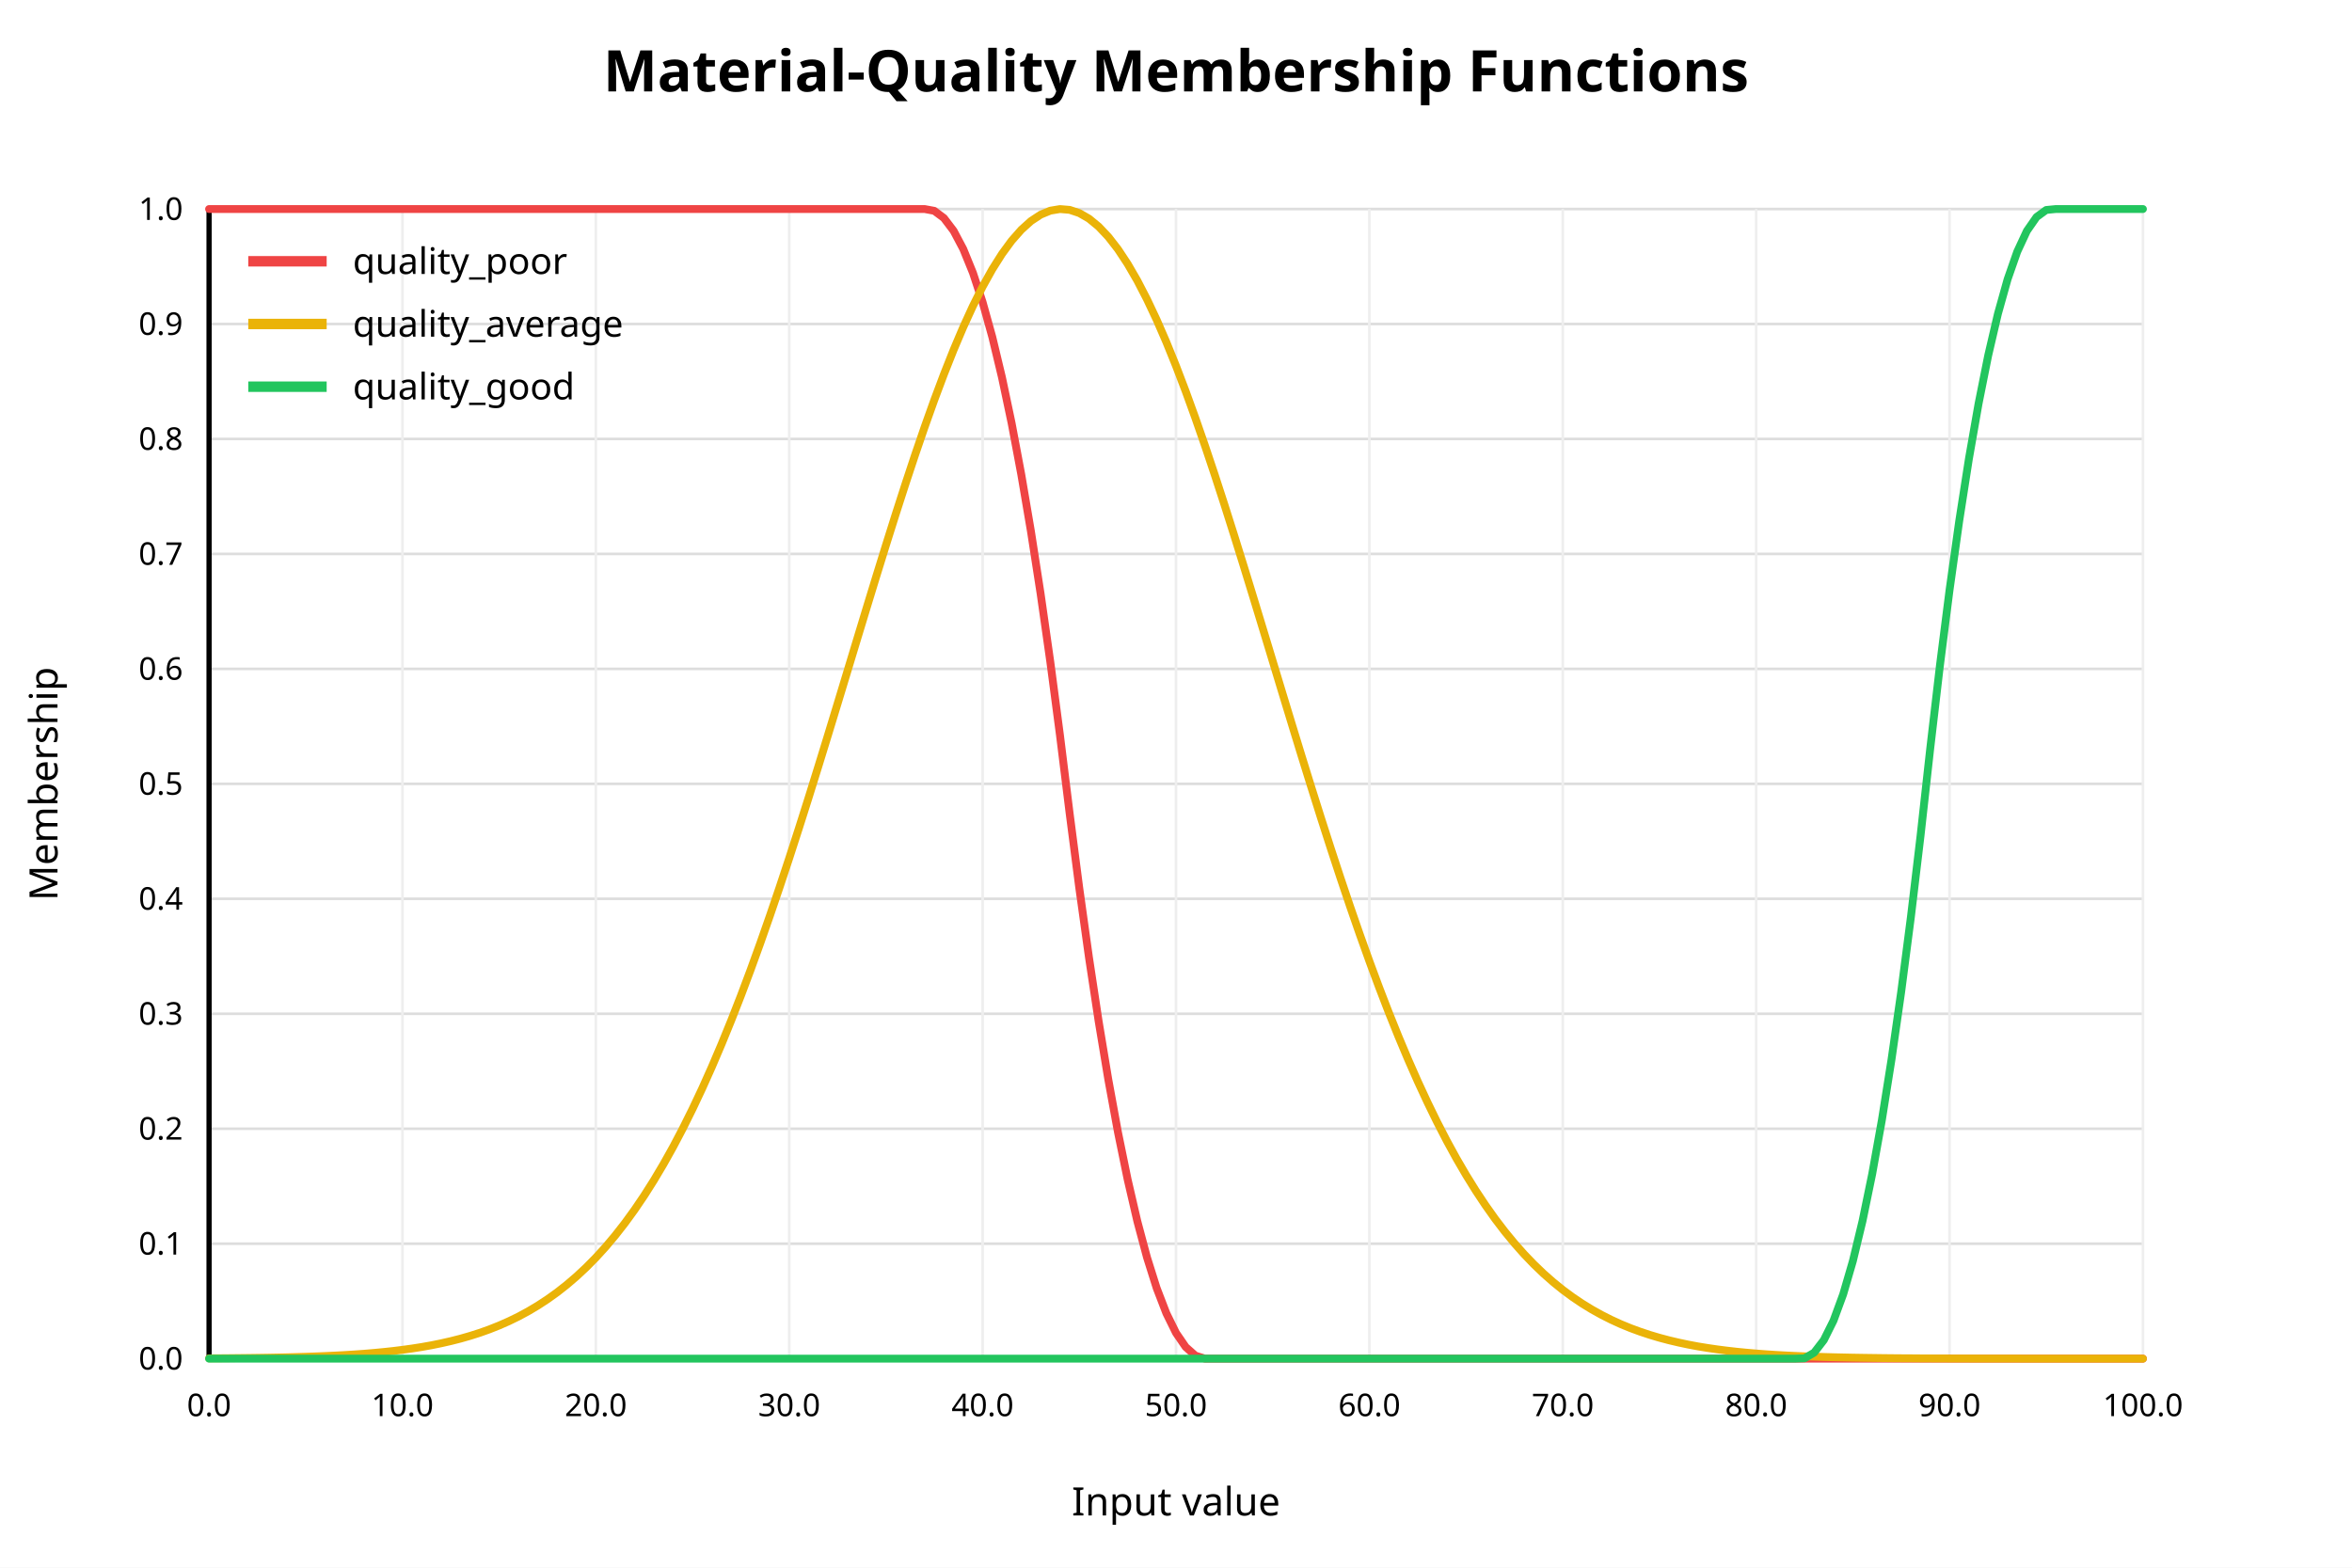
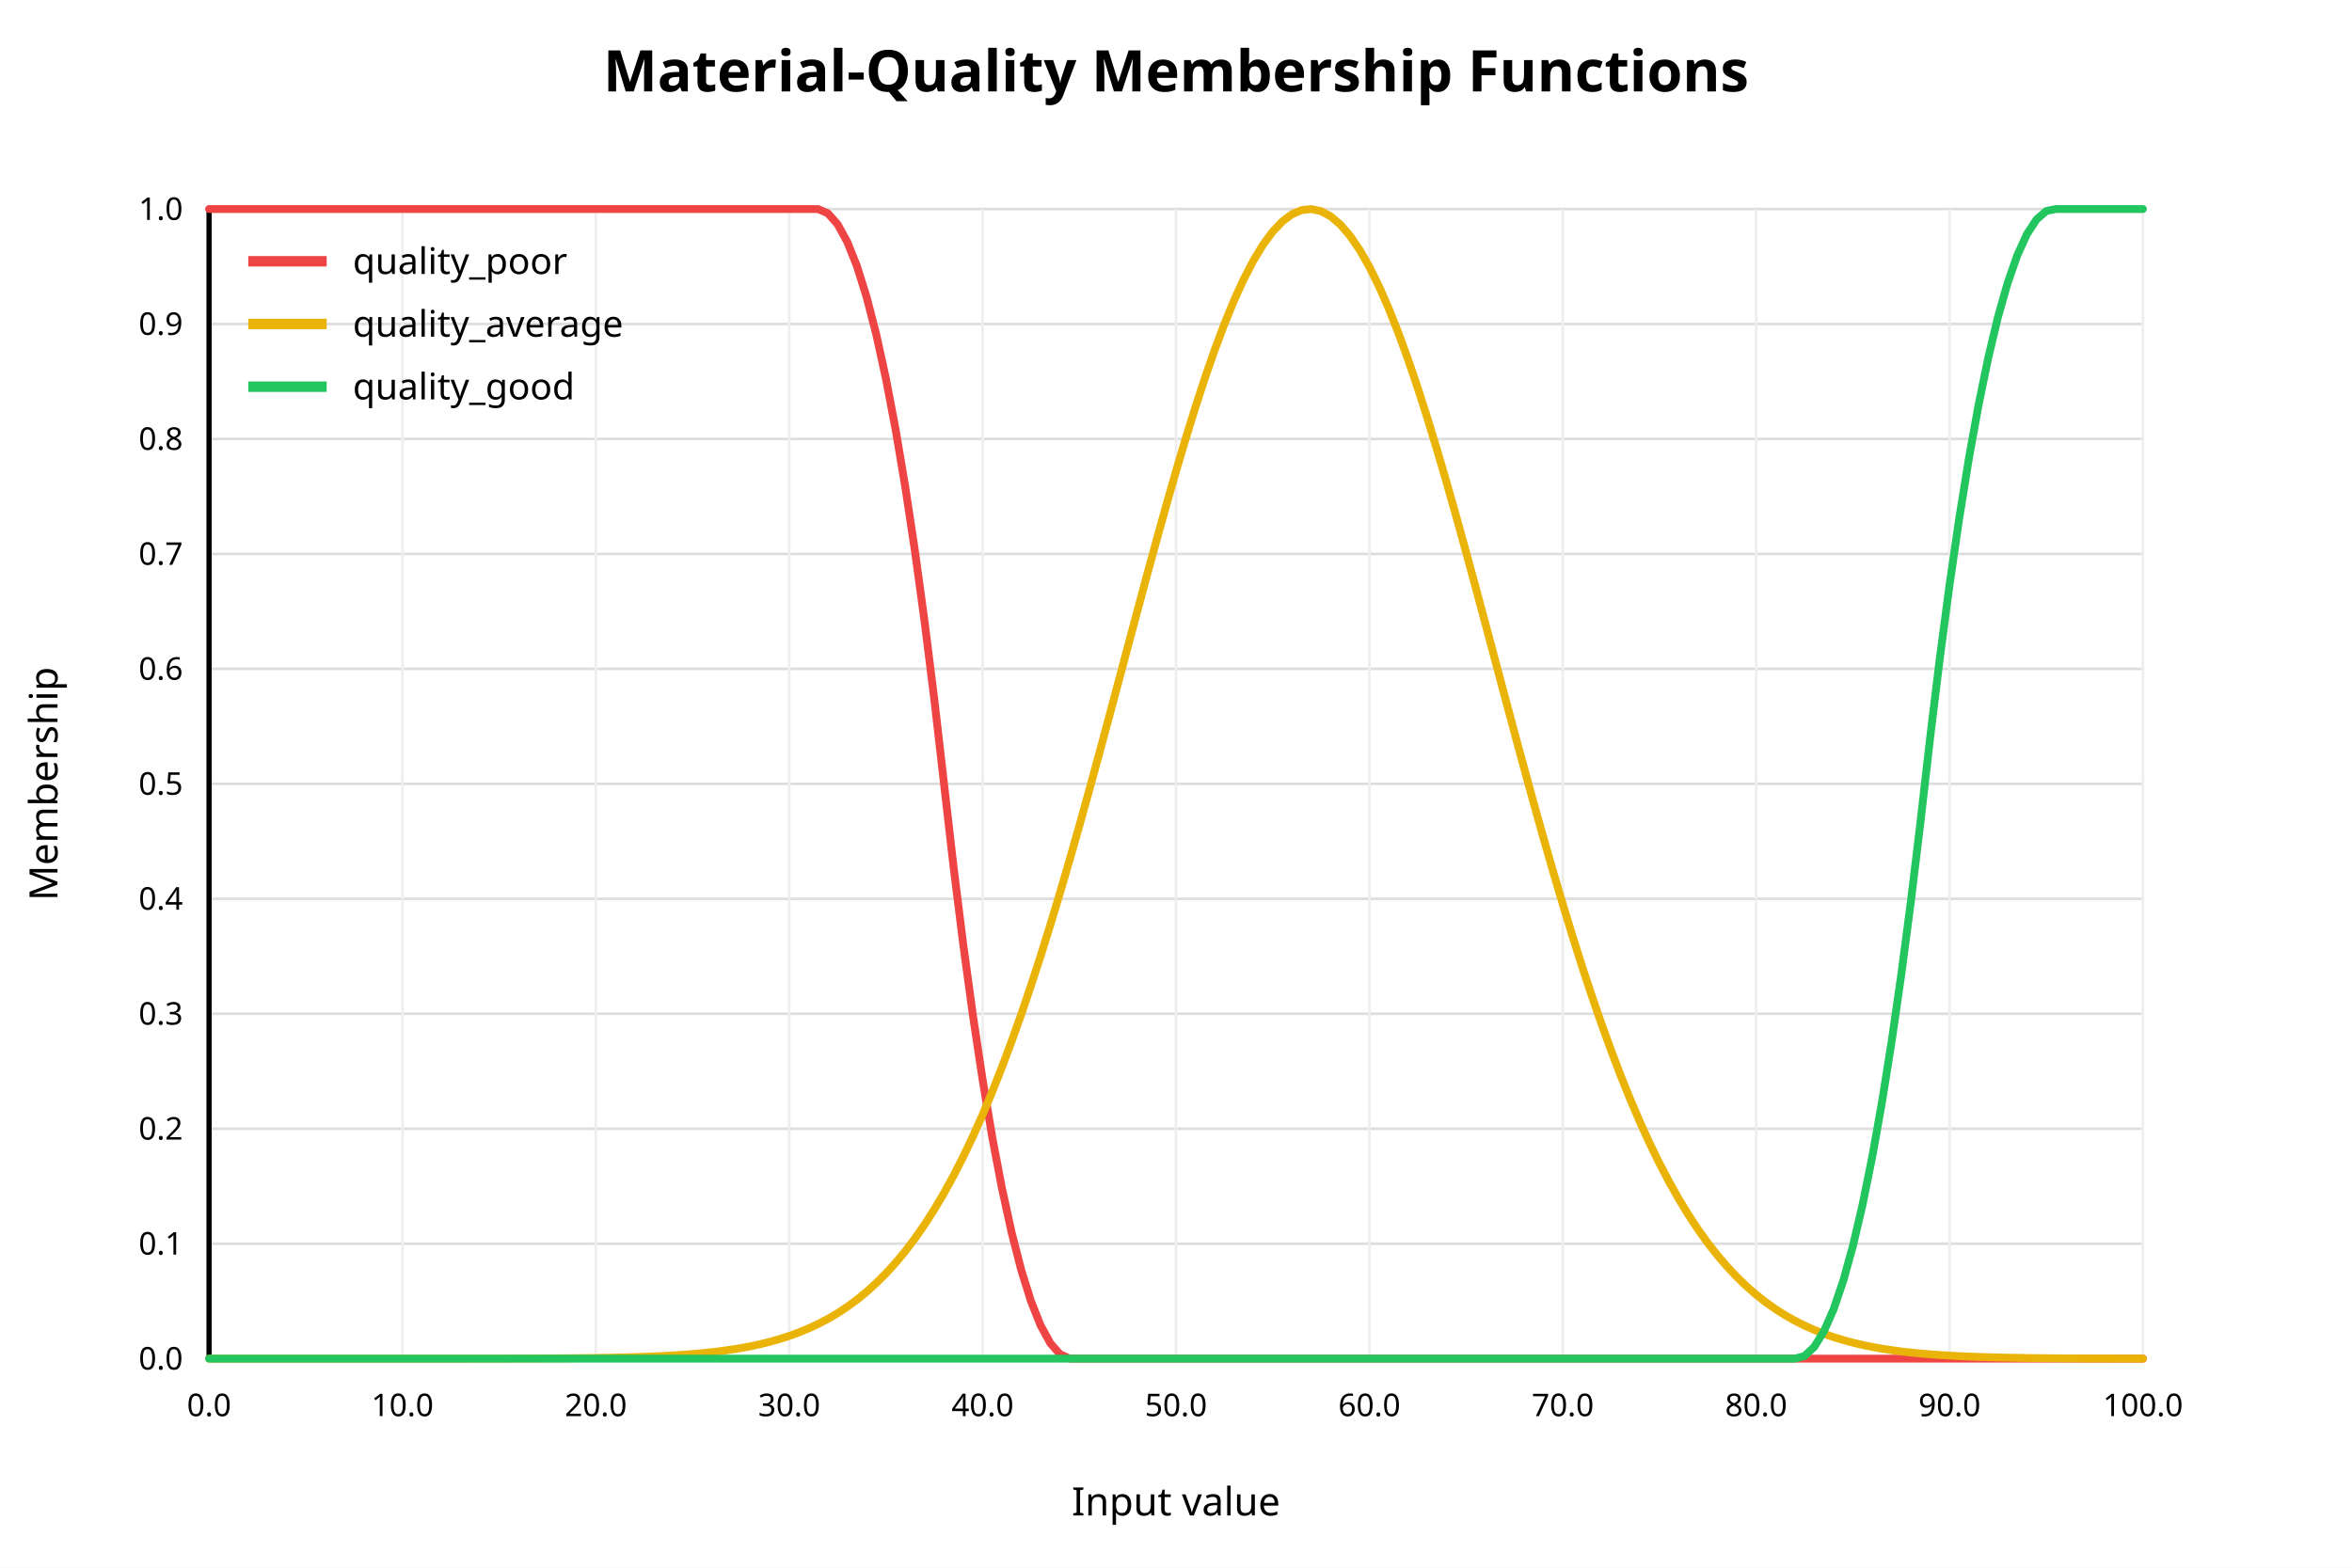
<svg xmlns="http://www.w3.org/2000/svg" width="900" height="600" viewBox="0 0 900 600">
  <rect x="0" y="0" width="900" height="600" fill="white" />
  <text x="450" y="35" text-anchor="middle" font-family="sans-serif" font-size="22" font-weight="bold" fill="black">Material-Quality Membership Functions</text>
  <line x1="80" y1="520.00" x2="820" y2="520.00" stroke="#dddddd" stroke-width="1" />
  <text x="70" y="520.00" text-anchor="end" dominant-baseline="middle" font-family="sans-serif" font-size="12" fill="black">0.0</text>
  <line x1="80" y1="476.00" x2="820" y2="476.00" stroke="#dddddd" stroke-width="1" />
  <text x="70" y="476.00" text-anchor="end" dominant-baseline="middle" font-family="sans-serif" font-size="12" fill="black">0.1</text>
  <line x1="80" y1="432.00" x2="820" y2="432.00" stroke="#dddddd" stroke-width="1" />
  <text x="70" y="432.00" text-anchor="end" dominant-baseline="middle" font-family="sans-serif" font-size="12" fill="black">0.2</text>
  <line x1="80" y1="388.00" x2="820" y2="388.00" stroke="#dddddd" stroke-width="1" />
  <text x="70" y="388.00" text-anchor="end" dominant-baseline="middle" font-family="sans-serif" font-size="12" fill="black">0.3</text>
  <line x1="80" y1="344.00" x2="820" y2="344.00" stroke="#dddddd" stroke-width="1" />
  <text x="70" y="344.00" text-anchor="end" dominant-baseline="middle" font-family="sans-serif" font-size="12" fill="black">0.4</text>
  <line x1="80" y1="300.00" x2="820" y2="300.00" stroke="#dddddd" stroke-width="1" />
  <text x="70" y="300.00" text-anchor="end" dominant-baseline="middle" font-family="sans-serif" font-size="12" fill="black">0.5</text>
  <line x1="80" y1="256.00" x2="820" y2="256.00" stroke="#dddddd" stroke-width="1" />
  <text x="70" y="256.00" text-anchor="end" dominant-baseline="middle" font-family="sans-serif" font-size="12" fill="black">0.6</text>
  <line x1="80" y1="212.00" x2="820" y2="212.00" stroke="#dddddd" stroke-width="1" />
  <text x="70" y="212.00" text-anchor="end" dominant-baseline="middle" font-family="sans-serif" font-size="12" fill="black">0.7</text>
  <line x1="80" y1="168.00" x2="820" y2="168.00" stroke="#dddddd" stroke-width="1" />
  <text x="70" y="168.00" text-anchor="end" dominant-baseline="middle" font-family="sans-serif" font-size="12" fill="black">0.8</text>
  <line x1="80" y1="124.00" x2="820" y2="124.00" stroke="#dddddd" stroke-width="1" />
  <text x="70" y="124.00" text-anchor="end" dominant-baseline="middle" font-family="sans-serif" font-size="12" fill="black">0.9</text>
  <line x1="80" y1="80.00" x2="820" y2="80.00" stroke="#dddddd" stroke-width="1" />
  <text x="70" y="80.00" text-anchor="end" dominant-baseline="middle" font-family="sans-serif" font-size="12" fill="black">1.0</text>
  <line x1="80.00" y1="80" x2="80.00" y2="520" stroke="#eeeeee" stroke-width="1" />
  <text x="80.00" y="542" text-anchor="middle" font-family="sans-serif" font-size="12" fill="black">0.0</text>
  <line x1="154.00" y1="80" x2="154.00" y2="520" stroke="#eeeeee" stroke-width="1" />
  <text x="154.00" y="542" text-anchor="middle" font-family="sans-serif" font-size="12" fill="black">10.0</text>
  <line x1="228.00" y1="80" x2="228.00" y2="520" stroke="#eeeeee" stroke-width="1" />
  <text x="228.00" y="542" text-anchor="middle" font-family="sans-serif" font-size="12" fill="black">20.0</text>
  <line x1="302.00" y1="80" x2="302.00" y2="520" stroke="#eeeeee" stroke-width="1" />
  <text x="302.00" y="542" text-anchor="middle" font-family="sans-serif" font-size="12" fill="black">30.0</text>
  <line x1="376.00" y1="80" x2="376.00" y2="520" stroke="#eeeeee" stroke-width="1" />
  <text x="376.00" y="542" text-anchor="middle" font-family="sans-serif" font-size="12" fill="black">40.0</text>
  <line x1="450.00" y1="80" x2="450.00" y2="520" stroke="#eeeeee" stroke-width="1" />
  <text x="450.00" y="542" text-anchor="middle" font-family="sans-serif" font-size="12" fill="black">50.0</text>
  <line x1="524.00" y1="80" x2="524.00" y2="520" stroke="#eeeeee" stroke-width="1" />
  <text x="524.00" y="542" text-anchor="middle" font-family="sans-serif" font-size="12" fill="black">60.0</text>
  <line x1="598.00" y1="80" x2="598.00" y2="520" stroke="#eeeeee" stroke-width="1" />
  <text x="598.00" y="542" text-anchor="middle" font-family="sans-serif" font-size="12" fill="black">70.0</text>
  <line x1="672.00" y1="80" x2="672.00" y2="520" stroke="#eeeeee" stroke-width="1" />
  <text x="672.00" y="542" text-anchor="middle" font-family="sans-serif" font-size="12" fill="black">80.0</text>
  <line x1="746.00" y1="80" x2="746.00" y2="520" stroke="#eeeeee" stroke-width="1" />
  <text x="746.00" y="542" text-anchor="middle" font-family="sans-serif" font-size="12" fill="black">90.0</text>
  <line x1="820.00" y1="80" x2="820.00" y2="520" stroke="#eeeeee" stroke-width="1" />
  <text x="820.00" y="542" text-anchor="middle" font-family="sans-serif" font-size="12" fill="black">100.0</text>
  <line x1="80" y1="520" x2="820" y2="520" stroke="black" stroke-width="2" />
  <line x1="80" y1="80" x2="80" y2="520" stroke="black" stroke-width="2" />
  <text x="450" y="580" text-anchor="middle" font-family="sans-serif" font-size="15" fill="black">Input value</text>
  <text x="22" y="300" text-anchor="middle" font-family="sans-serif" font-size="15" fill="black" transform="rotate(-90 22 300)">Membership</text>
-   <polyline fill="none" stroke="#ef4444" stroke-width="3" stroke-linejoin="round" stroke-linecap="round" points="80.00,80.00 83.70,80.00 87.40,80.00 91.10,80.00 94.80,80.00 98.50,80.00 102.20,80.00 105.90,80.00 109.60,80.00 113.30,80.00 117.00,80.00 120.70,80.00 124.40,80.00 128.10,80.00 131.80,80.00 135.50,80.00 139.20,80.00 142.90,80.00 146.60,80.00 150.30,80.00 154.00,80.00 157.70,80.00 161.40,80.00 165.10,80.00 168.80,80.00 172.50,80.00 176.20,80.00 179.90,80.00 183.60,80.00 187.30,80.00 191.00,80.00 194.70,80.00 198.40,80.00 202.10,80.00 205.80,80.00 209.50,80.00 213.20,80.00 216.90,80.00 220.60,80.00 224.30,80.00 228.00,80.00 231.70,80.00 235.40,80.00 239.10,80.00 242.80,80.00 246.50,80.00 250.20,80.00 253.90,80.00 257.60,80.00 261.30,80.00 265.00,80.00 268.70,80.00 272.40,80.00 276.10,80.00 279.80,80.00 283.50,80.00 287.20,80.00 290.90,80.00 294.60,80.00 298.30,80.00 302.00,80.00 305.70,80.00 309.40,80.00 313.10,80.00 316.80,80.00 320.50,80.00 324.20,80.00 327.90,80.00 331.60,80.00 335.30,80.00 339.00,80.00 342.70,80.00 346.40,80.00 350.10,80.00 353.80,80.00 357.50,80.69 361.20,83.46 364.90,88.34 368.60,95.33 372.30,104.43 376.00,115.65 379.70,128.97 383.40,144.41 387.10,161.96 390.80,181.63 394.50,203.40 398.20,227.29 401.90,253.29 405.60,281.40 409.30,311.32 413.00,339.95 416.70,366.47 420.40,390.88 424.10,413.18 427.80,433.37 431.50,451.44 435.20,467.40 438.90,481.25 442.60,492.99 446.30,502.61 450.00,510.13 453.70,515.53 457.40,518.82 461.10,520.00 464.80,520.00 468.50,520.00 472.20,520.00 475.90,520.00 479.60,520.00 483.30,520.00 487.00,520.00 490.70,520.00 494.40,520.00 498.10,520.00 501.80,520.00 505.50,520.00 509.20,520.00 512.90,520.00 516.60,520.00 520.30,520.00 524.00,520.00 527.70,520.00 531.40,520.00 535.10,520.00 538.80,520.00 542.50,520.00 546.20,520.00 549.90,520.00 553.60,520.00 557.30,520.00 561.00,520.00 564.70,520.00 568.40,520.00 572.10,520.00 575.80,520.00 579.50,520.00 583.20,520.00 586.90,520.00 590.60,520.00 594.30,520.00 598.00,520.00 601.70,520.00 605.40,520.00 609.10,520.00 612.80,520.00 616.50,520.00 620.20,520.00 623.90,520.00 627.60,520.00 631.30,520.00 635.00,520.00 638.70,520.00 642.40,520.00 646.10,520.00 649.80,520.00 653.50,520.00 657.20,520.00 660.90,520.00 664.60,520.00 668.30,520.00 672.00,520.00 675.70,520.00 679.40,520.00 683.10,520.00 686.80,520.00 690.50,520.00 694.20,520.00 697.90,520.00 701.60,520.00 705.30,520.00 709.00,520.00 712.70,520.00 716.40,520.00 720.10,520.00 723.80,520.00 727.50,520.00 731.20,520.00 734.90,520.00 738.60,520.00 742.30,520.00 746.00,520.00 749.70,520.00 753.40,520.00 757.10,520.00 760.80,520.00 764.50,520.00 768.20,520.00 771.90,520.00 775.60,520.00 779.30,520.00 783.00,520.00 786.70,520.00 790.40,520.00 794.10,520.00 797.80,520.00 801.50,520.00 805.20,520.00 808.90,520.00 812.60,520.00 816.30,520.00 820.00,520.00" />
+   <polyline fill="none" stroke="#ef4444" stroke-width="3" stroke-linejoin="round" stroke-linecap="round" points="80.00,80.00 83.70,80.00 87.40,80.00 91.10,80.00 94.80,80.00 98.50,80.00 102.20,80.00 105.90,80.00 109.60,80.00 113.30,80.00 117.00,80.00 120.70,80.00 124.40,80.00 128.10,80.00 131.80,80.00 135.50,80.00 139.20,80.00 142.90,80.00 146.60,80.00 150.30,80.00 154.00,80.00 157.70,80.00 161.40,80.00 165.10,80.00 168.80,80.00 172.50,80.00 176.20,80.00 179.90,80.00 183.60,80.00 187.30,80.00 191.00,80.00 194.70,80.00 198.40,80.00 202.10,80.00 205.80,80.00 209.50,80.00 213.20,80.00 216.90,80.00 220.60,80.00 224.30,80.00 228.00,80.00 231.70,80.00 235.40,80.00 239.10,80.00 242.80,80.00 246.50,80.00 250.20,80.00 253.90,80.00 257.60,80.00 261.30,80.00 265.00,80.00 268.70,80.00 272.40,80.00 276.10,80.00 279.80,80.00 283.50,80.00 287.20,80.00 290.90,80.00 294.60,80.00 298.30,80.00 302.00,80.00 305.70,80.00 309.40,80.00 313.10,80.03 316.80,81.66 320.50,85.84 324.20,92.56 327.90,101.83 331.60,113.64 335.30,128.00 339.00,144.90 342.70,164.34 346.40,186.32 350.10,210.85 353.80,237.93 357.50,267.54 361.20,299.71 364.90,331.91 368.60,361.57 372.30,388.69 376.00,413.27 379.70,435.30 383.40,454.78 387.10,471.73 390.80,486.13 394.50,497.98 398.20,507.29 401.90,514.06 405.60,518.29 409.30,519.97 413.00,520.00 416.70,520.00 420.40,520.00 424.10,520.00 427.80,520.00 431.50,520.00 435.20,520.00 438.90,520.00 442.60,520.00 446.30,520.00 450.00,520.00 453.70,520.00 457.40,520.00 461.10,520.00 464.80,520.00 468.50,520.00 472.20,520.00 475.90,520.00 479.60,520.00 483.30,520.00 487.00,520.00 490.70,520.00 494.40,520.00 498.10,520.00 501.80,520.00 505.50,520.00 509.20,520.00 512.90,520.00 516.60,520.00 520.30,520.00 524.00,520.00 527.70,520.00 531.40,520.00 535.10,520.00 538.80,520.00 542.50,520.00 546.20,520.00 549.90,520.00 553.60,520.00 557.30,520.00 561.00,520.00 564.70,520.00 568.40,520.00 572.10,520.00 575.80,520.00 579.50,520.00 583.20,520.00 586.90,520.00 590.60,520.00 594.30,520.00 598.00,520.00 601.70,520.00 605.40,520.00 609.10,520.00 612.80,520.00 616.50,520.00 620.20,520.00 623.90,520.00 627.60,520.00 631.30,520.00 635.00,520.00 638.70,520.00 642.40,520.00 646.10,520.00 649.80,520.00 653.50,520.00 657.20,520.00 660.90,520.00 664.60,520.00 668.30,520.00 672.00,520.00 675.70,520.00 679.40,520.00 683.10,520.00 686.80,520.00 690.50,520.00 694.20,520.00 697.90,520.00 701.60,520.00 705.30,520.00 709.00,520.00 712.70,520.00 716.40,520.00 720.10,520.00 723.80,520.00 727.50,520.00 731.20,520.00 734.90,520.00 738.60,520.00 742.30,520.00 746.00,520.00 749.70,520.00 753.40,520.00 757.10,520.00 760.80,520.00 764.50,520.00 768.20,520.00 771.90,520.00 775.60,520.00 779.30,520.00 783.00,520.00 786.70,520.00 790.40,520.00 794.10,520.00 797.80,520.00 801.50,520.00 805.20,520.00 808.90,520.00 812.60,520.00 816.30,520.00 820.00,520.00" />
  <line x1="95" y1="100" x2="125" y2="100" stroke="#ef4444" stroke-width="4" />
  <text x="135" y="100" dominant-baseline="middle" font-family="sans-serif" font-size="14" fill="black">quality_poor</text>
-   <polyline fill="none" stroke="#eab308" stroke-width="3" stroke-linejoin="round" stroke-linecap="round" points="80.00,519.87 83.70,519.85 87.40,519.82 91.10,519.78 94.80,519.74 98.50,519.69 102.20,519.63 105.90,519.56 109.60,519.48 113.30,519.38 117.00,519.27 120.70,519.14 124.40,518.99 128.10,518.82 131.80,518.62 135.50,518.39 139.20,518.13 142.90,517.82 146.60,517.47 150.30,517.08 154.00,516.62 157.70,516.11 161.40,515.53 165.10,514.87 168.80,514.12 172.50,513.28 176.20,512.34 179.90,511.28 183.60,510.10 187.30,508.78 191.00,507.31 194.70,505.68 198.40,503.88 202.10,501.88 205.80,499.68 209.50,497.26 213.20,494.61 216.90,491.70 220.60,488.53 224.30,485.08 228.00,481.33 231.70,477.27 235.40,472.87 239.10,468.14 242.80,463.05 246.50,457.59 250.20,451.75 253.90,445.52 257.60,438.90 261.30,431.86 265.00,424.42 268.70,416.57 272.40,408.31 276.10,399.63 279.80,390.56 283.50,381.10 287.20,371.25 290.90,361.04 294.60,350.49 298.30,339.61 302.00,328.44 305.70,317.00 309.40,305.33 313.10,293.46 316.80,281.44 320.50,269.31 324.20,257.11 327.90,244.89 331.60,232.71 335.30,220.62 339.00,208.67 342.70,196.93 346.40,185.44 350.10,174.27 353.80,163.47 357.50,153.11 361.20,143.24 364.90,133.91 368.60,125.18 372.30,117.10 376.00,109.71 379.70,103.06 383.40,97.20 387.10,92.14 390.80,87.94 394.50,84.60 398.20,82.16 401.90,80.63 405.60,80.01 409.30,80.32 413.00,81.55 416.70,83.68 420.40,86.72 424.10,90.64 427.80,95.41 431.50,101.01 435.20,107.40 438.90,114.55 442.60,122.40 446.30,130.92 450.00,140.05 453.70,149.75 457.40,159.96 461.10,170.61 464.80,181.66 468.50,193.05 472.20,204.72 475.90,216.60 479.60,228.65 483.30,240.81 487.00,253.02 490.70,265.23 494.40,277.39 498.10,289.46 501.80,301.38 505.50,313.12 509.20,324.64 512.90,335.90 516.60,346.88 520.30,357.55 524.00,367.87 527.70,377.84 531.40,387.44 535.10,396.64 538.80,405.45 542.50,413.85 546.20,421.84 549.90,429.42 553.60,436.59 557.30,443.35 561.00,449.71 564.70,455.68 568.40,461.26 572.10,466.48 575.80,471.33 579.50,475.83 583.20,480.01 586.90,483.86 590.60,487.41 594.30,490.67 598.00,493.67 601.70,496.40 605.40,498.90 609.10,501.17 612.80,503.23 616.50,505.10 620.20,506.79 623.90,508.31 627.60,509.67 631.30,510.90 635.00,512.00 638.70,512.98 642.40,513.85 646.10,514.63 649.80,515.32 653.50,515.92 657.20,516.46 660.90,516.93 664.60,517.35 668.30,517.71 672.00,518.03 675.70,518.31 679.40,518.55 683.10,518.76 686.80,518.94 690.50,519.10 694.20,519.23 697.90,519.35 701.60,519.45 705.30,519.53 709.00,519.61 712.70,519.67 716.40,519.72 720.10,519.77 723.80,519.81 727.50,519.84 731.20,519.86 734.90,519.89 738.60,519.91 742.30,519.92 746.00,519.94 749.70,519.95 753.40,519.96 757.10,519.96 760.80,519.97 764.50,519.98 768.20,519.98 771.90,519.98 775.60,519.99 779.30,519.99 783.00,519.99 786.70,519.99 790.40,519.99 794.10,520.00 797.80,520.00 801.50,520.00 805.20,520.00 808.90,520.00 812.60,520.00 816.30,520.00 820.00,520.00" />
+   <polyline fill="none" stroke="#eab308" stroke-width="3" stroke-linejoin="round" stroke-linecap="round" points="80.00,520.00 83.70,520.00 87.40,520.00 91.10,520.00 94.80,520.00 98.50,520.00 102.20,520.00 105.90,520.00 109.60,520.00 113.30,520.00 117.00,520.00 120.70,520.00 124.40,520.00 128.10,520.00 131.80,520.00 135.50,520.00 139.20,520.00 142.90,520.00 146.60,520.00 150.30,520.00 154.00,520.00 157.70,520.00 161.40,520.00 165.10,519.99 168.80,519.99 172.50,519.99 176.20,519.99 179.90,519.98 183.60,519.98 187.30,519.97 191.00,519.97 194.70,519.96 198.40,519.95 202.10,519.94 205.80,519.92 209.50,519.90 213.20,519.88 216.90,519.85 220.60,519.82 224.30,519.78 228.00,519.73 231.70,519.67 235.40,519.59 239.10,519.51 242.80,519.40 246.50,519.28 250.20,519.14 253.90,518.96 257.60,518.76 261.30,518.52 265.00,518.24 268.70,517.90 272.40,517.52 276.10,517.07 279.80,516.55 283.50,515.95 287.20,515.26 290.90,514.46 294.60,513.55 298.30,512.50 302.00,511.31 305.70,509.96 309.40,508.43 313.10,506.71 316.80,504.77 320.50,502.59 324.20,500.15 327.90,497.44 331.60,494.42 335.30,491.07 339.00,487.38 342.70,483.32 346.40,478.86 350.10,473.99 353.80,468.68 357.50,462.91 361.20,456.66 364.90,449.92 368.60,442.67 372.30,434.91 376.00,426.61 379.70,417.79 383.40,408.43 387.10,398.55 390.80,388.15 394.50,377.24 398.20,365.86 401.90,354.01 405.60,341.74 409.30,329.08 413.00,316.07 416.70,302.77 420.40,289.22 424.10,275.49 427.80,261.65 431.50,247.76 435.20,233.90 438.90,220.15 442.60,206.59 446.30,193.31 450.00,180.38 453.70,167.89 457.40,155.93 461.10,144.59 464.80,133.94 468.50,124.06 472.20,115.03 475.90,106.91 479.60,99.77 483.30,93.66 487.00,88.64 490.70,84.73 494.40,81.98 498.10,80.41 501.80,80.02 505.50,80.82 509.20,82.81 512.90,85.97 516.60,90.27 520.30,95.68 524.00,102.15 527.70,109.64 531.40,118.08 535.10,127.42 538.80,137.58 542.50,148.48 546.20,160.05 549.90,172.20 553.60,184.85 557.30,197.91 561.00,211.31 564.70,224.94 568.40,238.74 572.10,252.62 575.80,266.50 579.50,280.31 583.20,293.98 586.90,307.45 590.60,320.65 594.30,333.55 598.00,346.07 601.70,358.20 605.40,369.89 609.10,381.11 612.80,391.84 616.50,402.06 620.20,411.76 623.90,420.93 627.60,429.57 631.30,437.68 635.00,445.26 638.70,452.33 642.40,458.90 646.10,464.98 649.80,470.59 653.50,475.74 657.20,480.47 660.90,484.78 664.60,488.71 668.30,492.28 672.00,495.51 675.70,498.42 679.40,501.03 683.10,503.38 686.80,505.47 690.50,507.33 694.20,508.99 697.90,510.45 701.60,511.75 705.30,512.88 709.00,513.88 712.70,514.75 716.40,515.51 720.10,516.17 723.80,516.74 727.50,517.24 731.20,517.66 734.90,518.03 738.60,518.34 742.30,518.61 746.00,518.83 749.70,519.03 753.40,519.19 757.10,519.33 760.80,519.44 764.50,519.54 768.20,519.62 771.90,519.69 775.60,519.75 779.30,519.79 783.00,519.83 786.70,519.86 790.40,519.89 794.10,519.91 797.80,519.93 801.50,519.94 805.20,519.95 808.90,519.96 812.60,519.97 816.30,519.98 820.00,519.98" />
  <line x1="95" y1="124" x2="125" y2="124" stroke="#eab308" stroke-width="4" />
  <text x="135" y="124" dominant-baseline="middle" font-family="sans-serif" font-size="14" fill="black">quality_average</text>
-   <polyline fill="none" stroke="#22c55e" stroke-width="3" stroke-linejoin="round" stroke-linecap="round" points="80.00,520.00 83.70,520.00 87.40,520.00 91.10,520.00 94.80,520.00 98.50,520.00 102.20,520.00 105.90,520.00 109.60,520.00 113.30,520.00 117.00,520.00 120.70,520.00 124.40,520.00 128.10,520.00 131.80,520.00 135.50,520.00 139.20,520.00 142.90,520.00 146.60,520.00 150.30,520.00 154.00,520.00 157.70,520.00 161.40,520.00 165.10,520.00 168.80,520.00 172.50,520.00 176.20,520.00 179.90,520.00 183.60,520.00 187.30,520.00 191.00,520.00 194.70,520.00 198.40,520.00 202.10,520.00 205.80,520.00 209.50,520.00 213.20,520.00 216.90,520.00 220.60,520.00 224.30,520.00 228.00,520.00 231.70,520.00 235.40,520.00 239.10,520.00 242.80,520.00 246.50,520.00 250.20,520.00 253.90,520.00 257.60,520.00 261.30,520.00 265.00,520.00 268.70,520.00 272.40,520.00 276.10,520.00 279.80,520.00 283.50,520.00 287.20,520.00 290.90,520.00 294.60,520.00 298.30,520.00 302.00,520.00 305.70,520.00 309.40,520.00 313.10,520.00 316.80,520.00 320.50,520.00 324.20,520.00 327.90,520.00 331.60,520.00 335.30,520.00 339.00,520.00 342.70,520.00 346.40,520.00 350.10,520.00 353.80,520.00 357.50,520.00 361.20,520.00 364.90,520.00 368.60,520.00 372.30,520.00 376.00,520.00 379.70,520.00 383.40,520.00 387.10,520.00 390.80,520.00 394.50,520.00 398.20,520.00 401.90,520.00 405.60,520.00 409.30,520.00 413.00,520.00 416.70,520.00 420.40,520.00 424.10,520.00 427.80,520.00 431.50,520.00 435.20,520.00 438.90,520.00 442.60,520.00 446.30,520.00 450.00,520.00 453.70,520.00 457.40,520.00 461.10,520.00 464.80,520.00 468.50,520.00 472.20,520.00 475.90,520.00 479.60,520.00 483.30,520.00 487.00,520.00 490.70,520.00 494.40,520.00 498.10,520.00 501.80,520.00 505.50,520.00 509.20,520.00 512.90,520.00 516.60,520.00 520.30,520.00 524.00,520.00 527.70,520.00 531.40,520.00 535.10,520.00 538.80,520.00 542.50,520.00 546.20,520.00 549.90,520.00 553.60,520.00 557.30,520.00 561.00,520.00 564.70,520.00 568.40,520.00 572.10,520.00 575.80,520.00 579.50,520.00 583.20,520.00 586.90,520.00 590.60,520.00 594.30,520.00 598.00,520.00 601.70,520.00 605.40,520.00 609.10,520.00 612.80,520.00 616.50,520.00 620.20,520.00 623.90,520.00 627.60,520.00 631.30,520.00 635.00,520.00 638.70,520.00 642.40,520.00 646.10,520.00 649.80,520.00 653.50,520.00 657.20,520.00 660.90,520.00 664.60,520.00 668.30,520.00 672.00,520.00 675.70,520.00 679.40,520.00 683.10,520.00 686.80,520.00 690.50,519.86 694.20,517.69 697.90,512.88 701.60,505.44 705.30,495.36 709.00,482.65 712.70,467.30 716.40,449.32 720.10,428.71 723.80,405.45 727.50,379.57 731.20,351.05 734.90,319.89 738.60,286.52 742.30,254.85 746.00,225.81 749.70,199.41 753.40,175.64 757.10,154.51 760.80,136.01 764.50,120.15 768.20,106.92 771.90,96.33 775.60,88.37 779.30,83.05 783.00,80.36 786.70,80.00 790.40,80.00 794.10,80.00 797.80,80.00 801.50,80.00 805.20,80.00 808.90,80.00 812.60,80.00 816.30,80.00 820.00,80.00" />
+   <polyline fill="none" stroke="#22c55e" stroke-width="3" stroke-linejoin="round" stroke-linecap="round" points="80.00,520.00 83.70,520.00 87.40,520.00 91.10,520.00 94.80,520.00 98.50,520.00 102.20,520.00 105.90,520.00 109.60,520.00 113.30,520.00 117.00,520.00 120.70,520.00 124.40,520.00 128.10,520.00 131.80,520.00 135.50,520.00 139.20,520.00 142.90,520.00 146.60,520.00 150.30,520.00 154.00,520.00 157.70,520.00 161.40,520.00 165.10,520.00 168.80,520.00 172.50,520.00 176.20,520.00 179.90,520.00 183.60,520.00 187.30,520.00 191.00,520.00 194.70,520.00 198.40,520.00 202.10,520.00 205.80,520.00 209.50,520.00 213.20,520.00 216.90,520.00 220.60,520.00 224.30,520.00 228.00,520.00 231.70,520.00 235.40,520.00 239.10,520.00 242.80,520.00 246.50,520.00 250.20,520.00 253.90,520.00 257.60,520.00 261.30,520.00 265.00,520.00 268.70,520.00 272.40,520.00 276.10,520.00 279.80,520.00 283.50,520.00 287.20,520.00 290.90,520.00 294.60,520.00 298.30,520.00 302.00,520.00 305.70,520.00 309.40,520.00 313.10,520.00 316.80,520.00 320.50,520.00 324.20,520.00 327.90,520.00 331.60,520.00 335.30,520.00 339.00,520.00 342.70,520.00 346.40,520.00 350.10,520.00 353.80,520.00 357.50,520.00 361.20,520.00 364.90,520.00 368.60,520.00 372.30,520.00 376.00,520.00 379.70,520.00 383.40,520.00 387.10,520.00 390.80,520.00 394.50,520.00 398.20,520.00 401.90,520.00 405.60,520.00 409.30,520.00 413.00,520.00 416.70,520.00 420.40,520.00 424.10,520.00 427.80,520.00 431.50,520.00 435.20,520.00 438.90,520.00 442.60,520.00 446.30,520.00 450.00,520.00 453.70,520.00 457.40,520.00 461.10,520.00 464.80,520.00 468.50,520.00 472.20,520.00 475.90,520.00 479.60,520.00 483.30,520.00 487.00,520.00 490.70,520.00 494.40,520.00 498.10,520.00 501.80,520.00 505.50,520.00 509.20,520.00 512.90,520.00 516.60,520.00 520.30,520.00 524.00,520.00 527.70,520.00 531.40,520.00 535.10,520.00 538.80,520.00 542.50,520.00 546.20,520.00 549.90,520.00 553.60,520.00 557.30,520.00 561.00,520.00 564.70,520.00 568.40,520.00 572.10,520.00 575.80,520.00 579.50,520.00 583.20,520.00 586.90,520.00 590.60,520.00 594.30,520.00 598.00,520.00 601.70,520.00 605.40,520.00 609.10,520.00 612.80,520.00 616.50,520.00 620.20,520.00 623.90,520.00 627.60,520.00 631.30,520.00 635.00,520.00 638.70,520.00 642.40,520.00 646.10,520.00 649.80,520.00 653.50,520.00 657.20,520.00 660.90,520.00 664.60,520.00 668.30,520.00 672.00,520.00 675.70,520.00 679.40,520.00 683.10,520.00 686.80,520.00 690.50,518.99 694.20,515.52 697.90,509.58 701.60,501.17 705.30,490.30 709.00,476.96 712.70,461.14 716.40,442.86 720.10,422.11 723.80,398.89 727.50,373.21 731.20,345.05 734.90,314.43 738.60,282.09 742.30,251.74 746.00,223.85 749.70,198.44 753.40,175.49 757.10,155.01 760.80,137.00 764.50,121.46 768.20,108.39 771.90,97.78 775.60,89.65 779.30,83.98 783.00,80.78 786.70,80.00 790.40,80.00 794.10,80.00 797.80,80.00 801.50,80.00 805.20,80.00 808.90,80.00 812.60,80.00 816.30,80.00 820.00,80.00" />
  <line x1="95" y1="148" x2="125" y2="148" stroke="#22c55e" stroke-width="4" />
  <text x="135" y="148" dominant-baseline="middle" font-family="sans-serif" font-size="14" fill="black">quality_good</text>
</svg>
